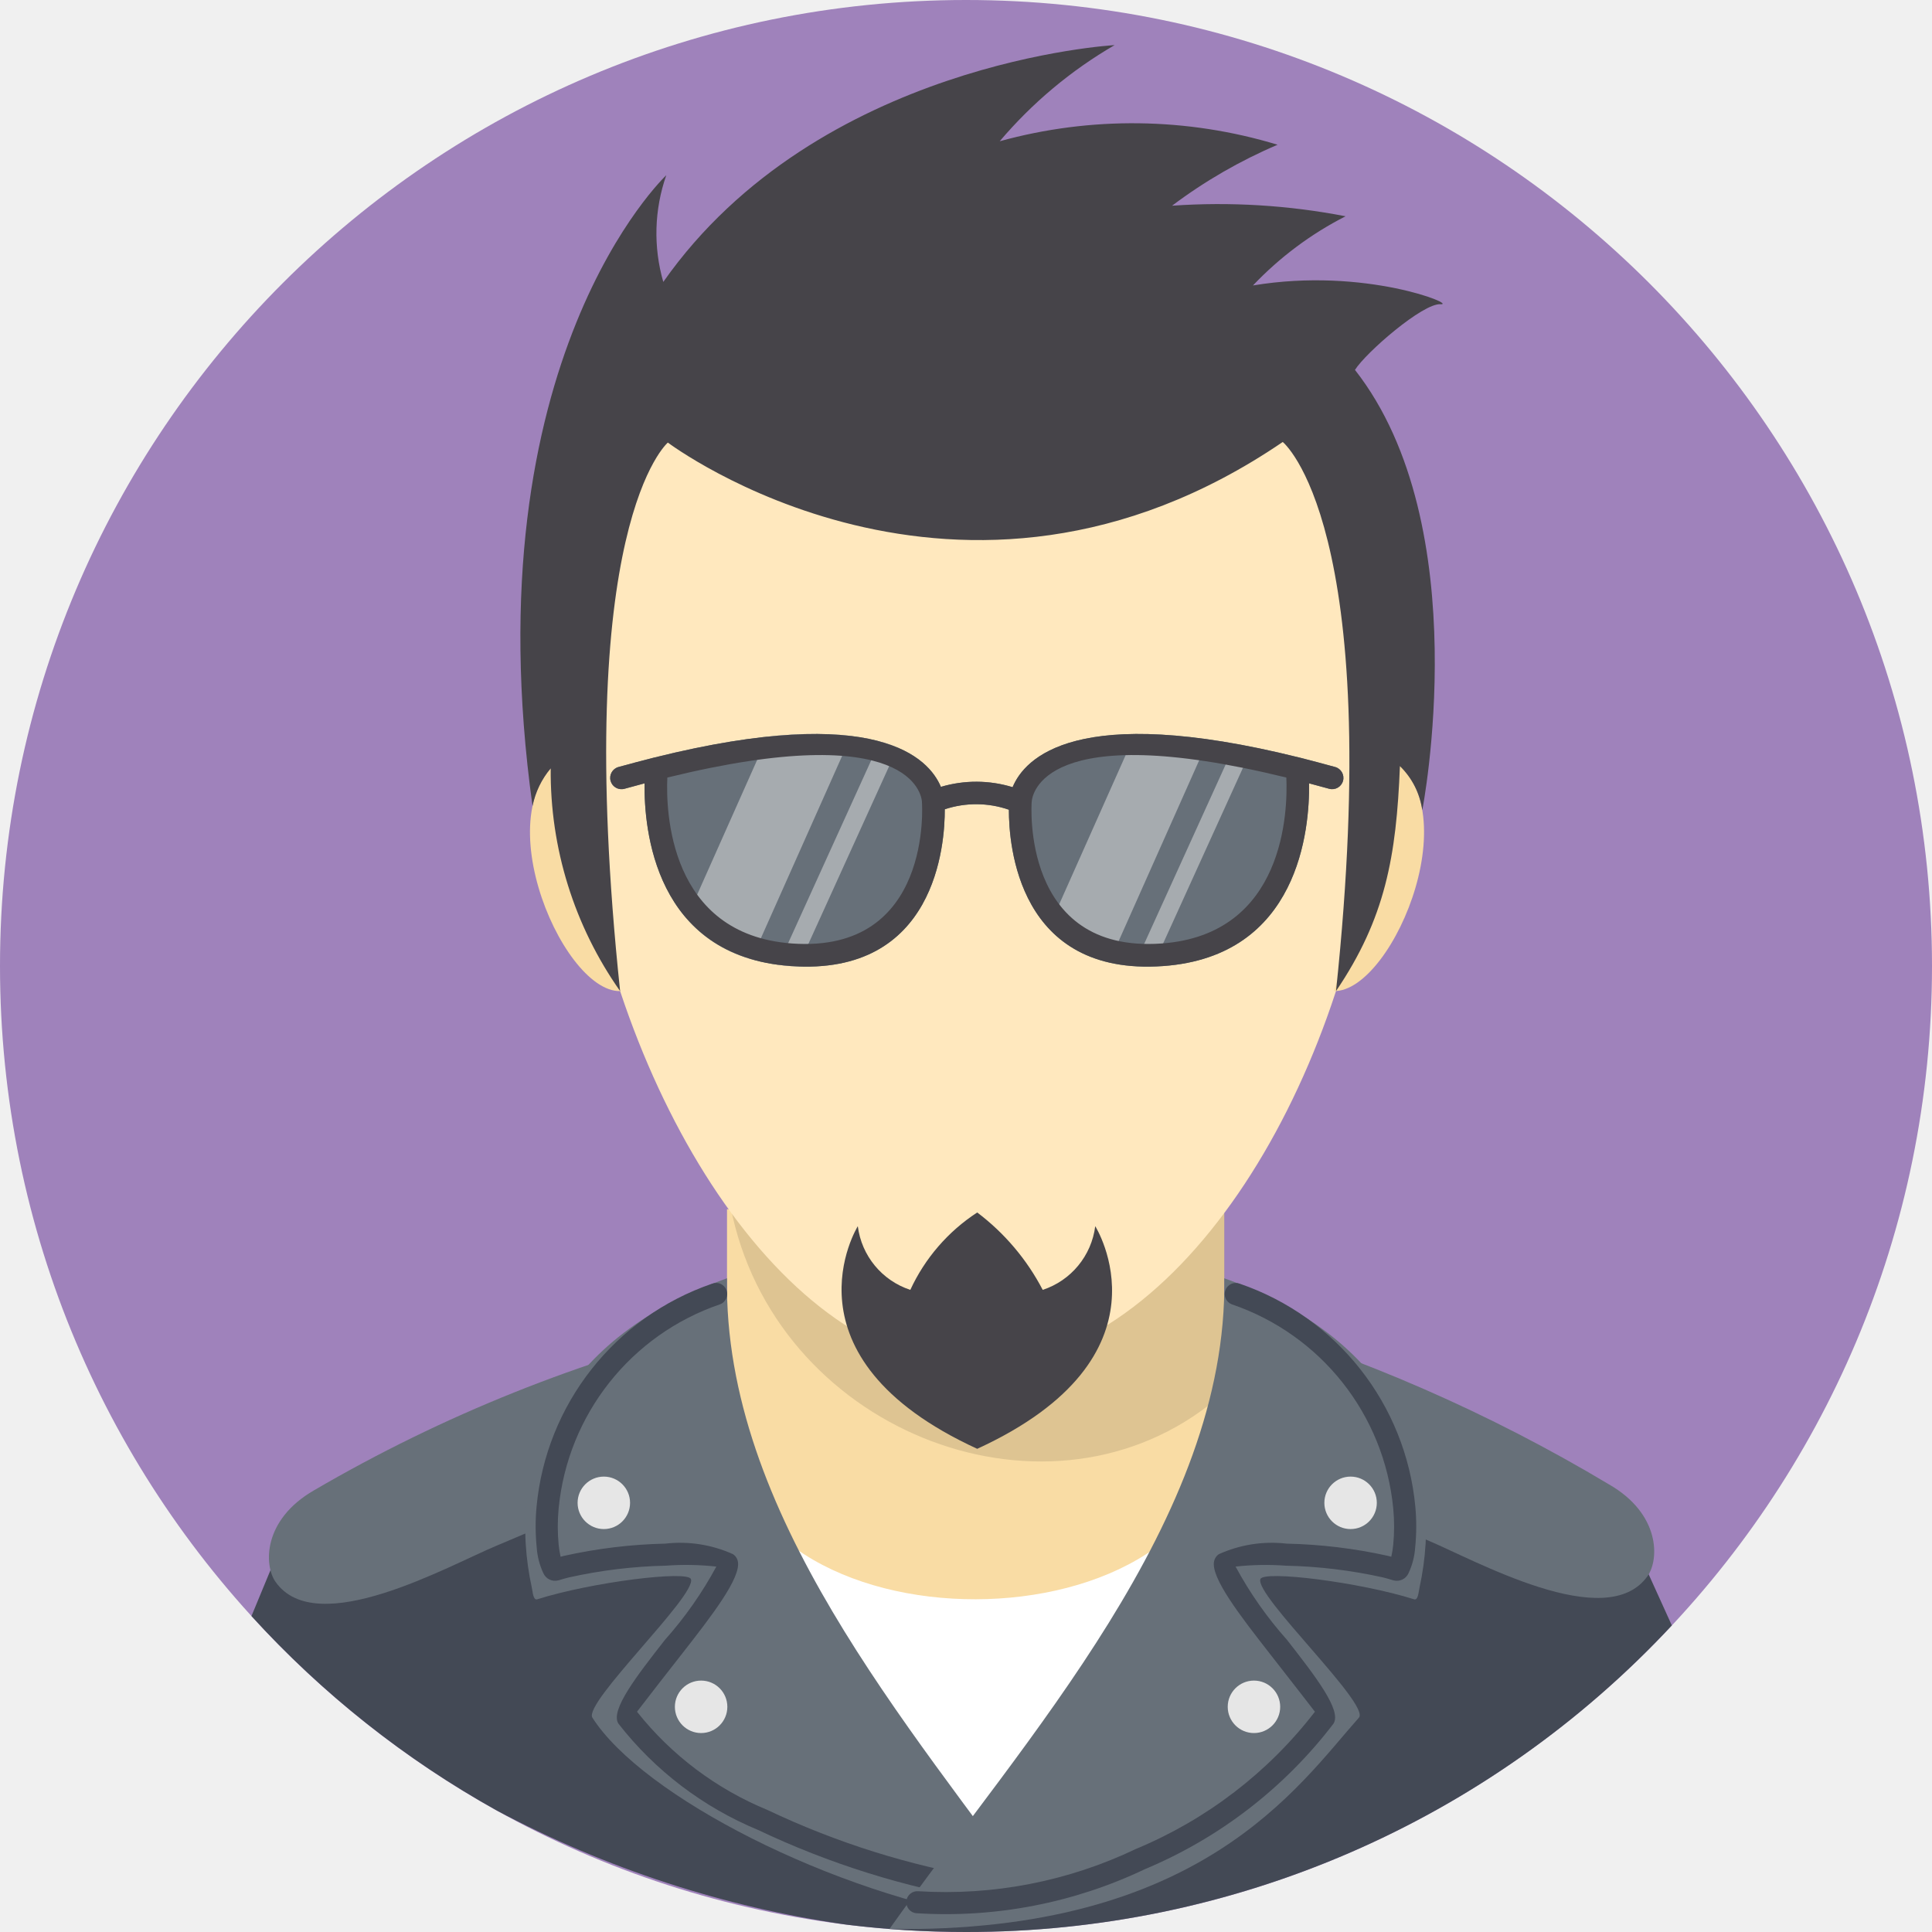
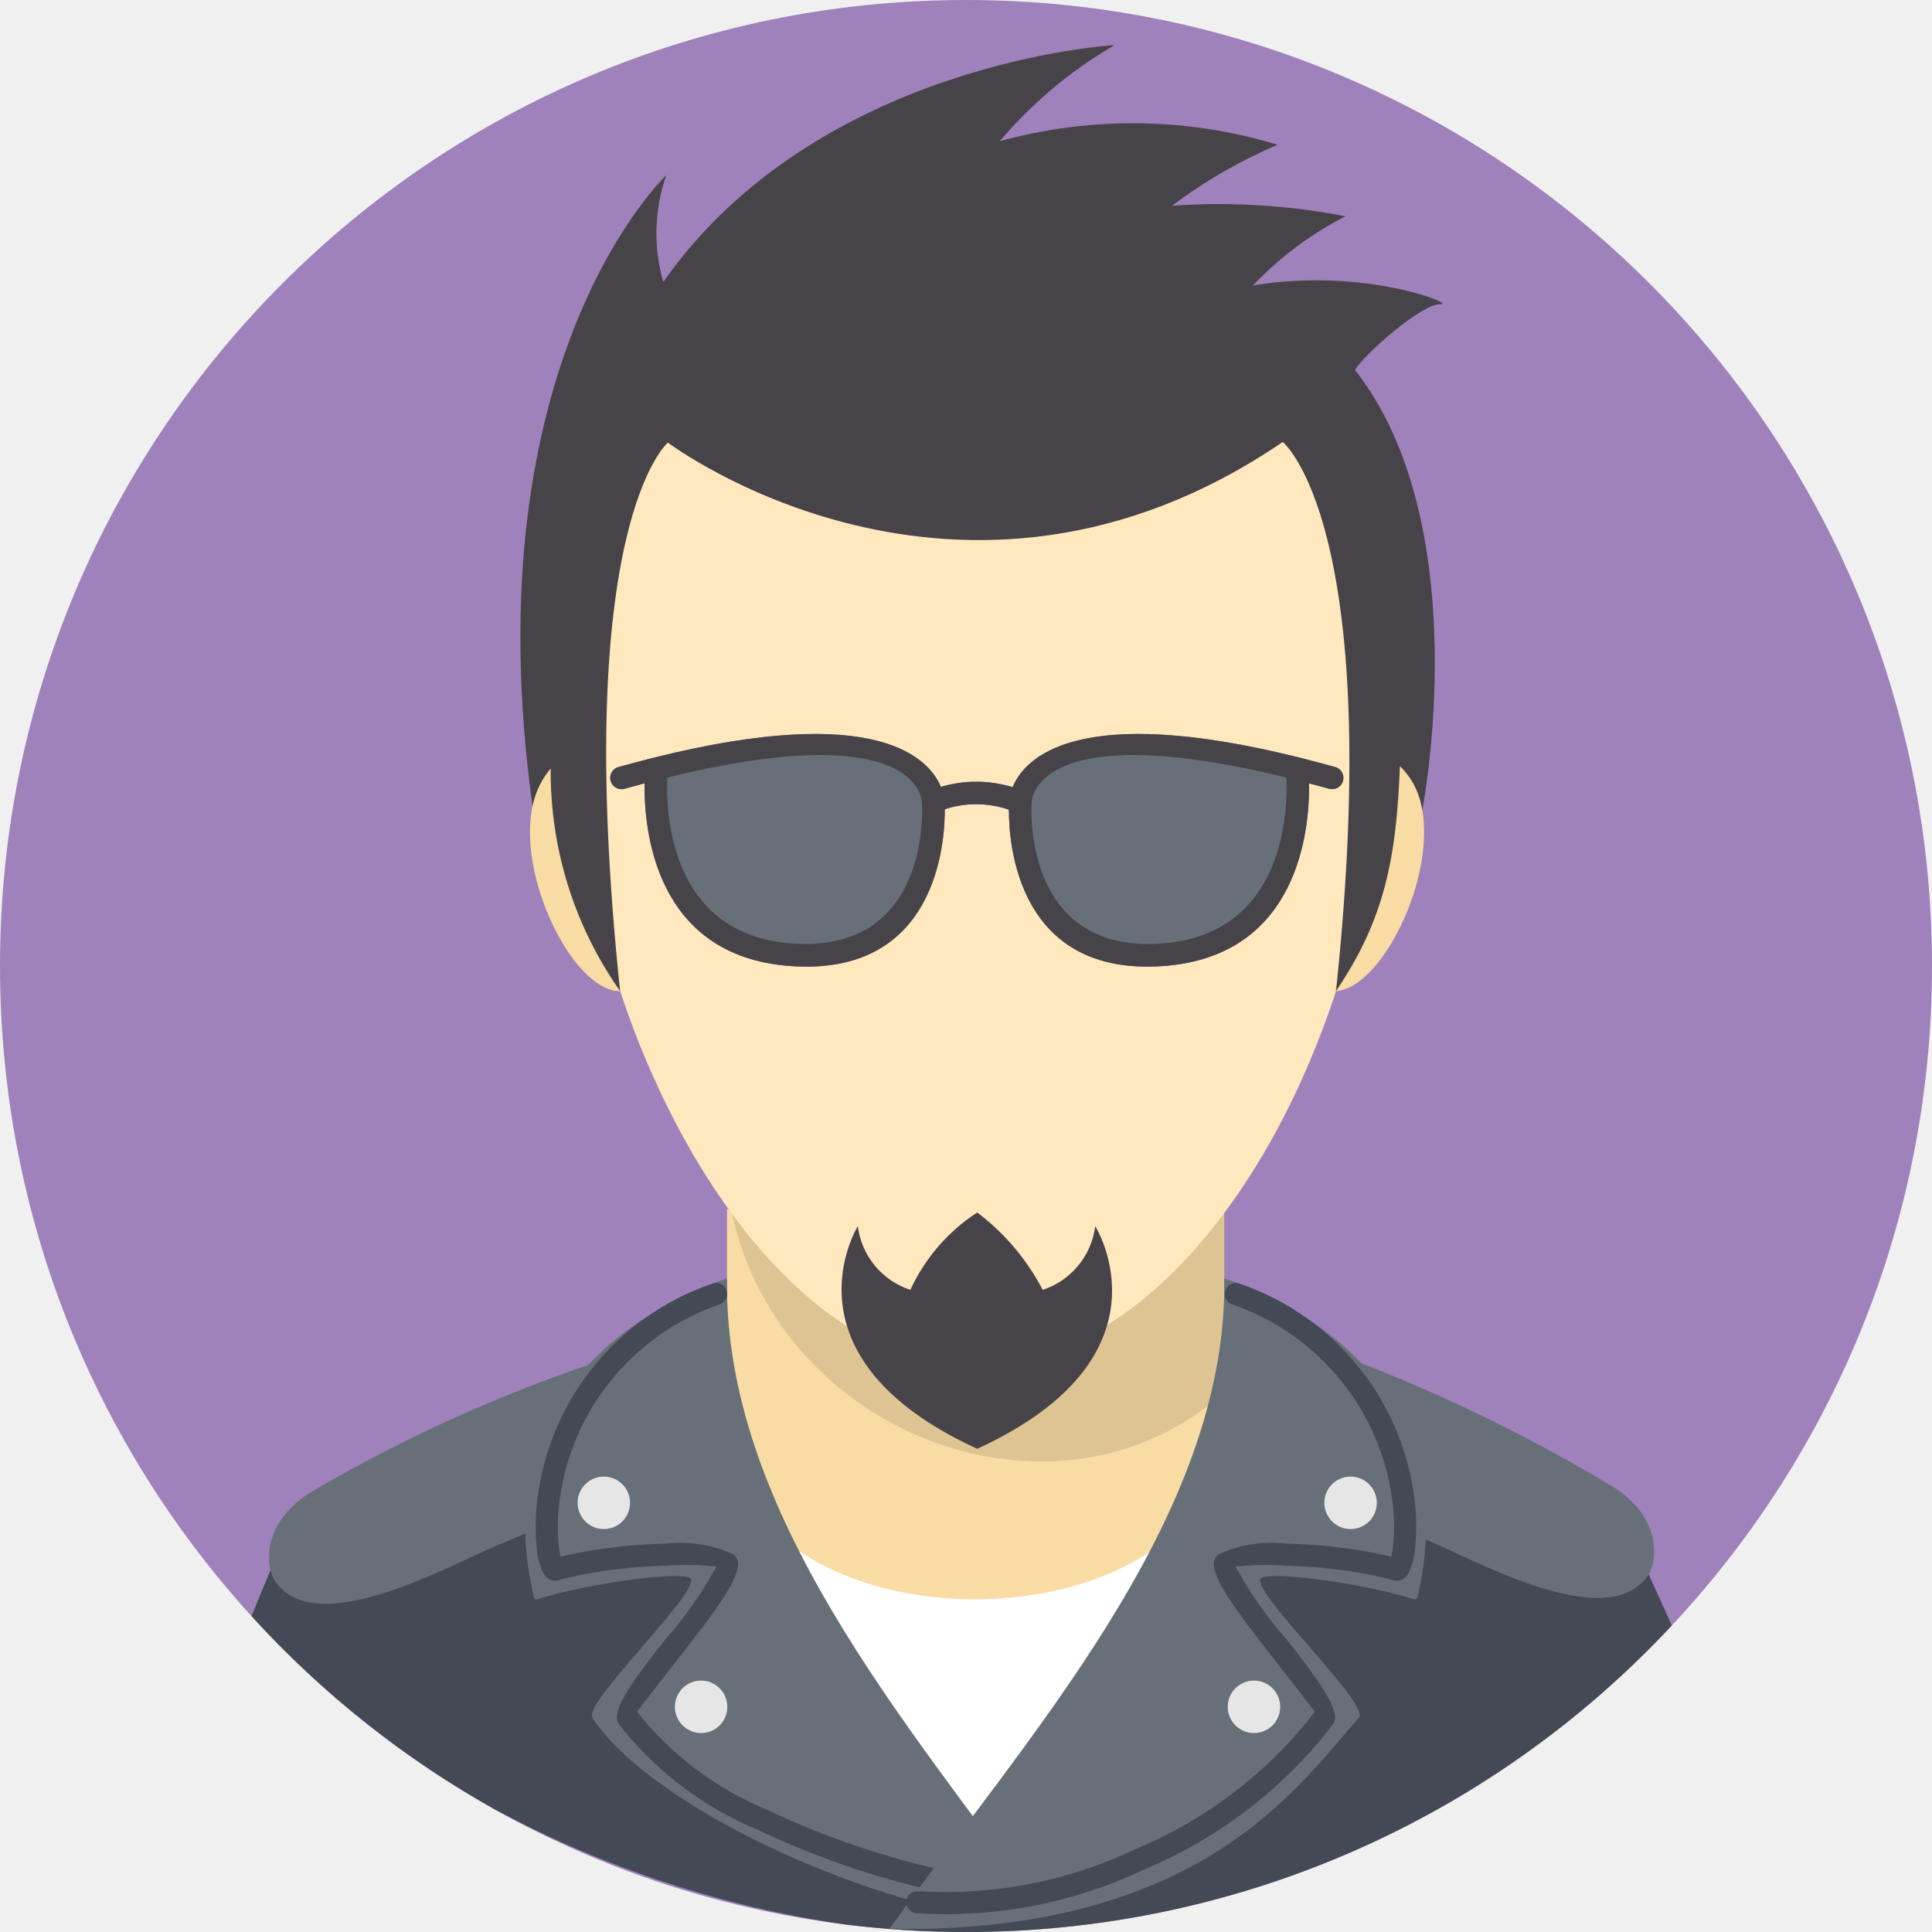
<svg xmlns="http://www.w3.org/2000/svg" width="200" height="200" viewBox="0 0 61.8 61.8">
  <g id="Layer_2" data-name="Layer 2">
    <g id="_ÎÓÈ_1" data-name="—ÎÓÈ 1">
      <circle cx="30.9" cy="30.9" r="30.9" fill="#9f82bb" class="avatar-background" />
      <path class="neck-avatar" fill="#f9dca4" fill-rule="evenodd" d="M23.255 38.68l15.907.121v12.918l-15.907-.121V38.68z" />
-       <path d="M53.478 51.993A30.814 30.814 0 0 1 30.9 61.8a31.206 31.206 0 0 1-3.837-.237A34.069 34.069 0 0 1 15.9 57.919a31.032 31.032 0 0 1-7.856-6.225l1.283-3.1 13.925-6.212c0 4.535 1.31 10.02 7.439 10.113 7.57.114 8.47-5.475 8.47-10.15l12.79 6.282z" fill="#434955" fill-rule="evenodd" />
+       <path d="M53.478 51.993A30.814 30.814 0 0 1 30.9 61.8a31.206 31.206 0 0 1-3.837-.237A34.069 34.069 0 0 1 15.9 57.919a31.032 31.032 0 0 1-7.856-6.225l1.283-3.1 13.925-6.212c0 4.535 1.31 10.02 7.439 10.113 7.57.114 8.47-5.475 8.47-10.15l12.79 6.282z" class="avatar-bottom-shirt" fill="#434955" fill-rule="evenodd" />
      <path d="M39.166 38.778v3.58a7.785 7.785 0 0 1-.099 1.18 6.52 6.52 0 0 1-.395 1.405c-5.374 4.164-13.939.748-15.306-6.365z" fill-rule="evenodd" opacity="0.11" />
-       <path d="M31.129 8.432c21.281 0 12.988 35.266 0 35.266-12.266 0-21.281-35.266 0-35.266z" fill="#ffe8be" fill-rule="evenodd" />
-       <path d="M18.365 24.046c-3.07 1.339-.46 7.686 1.472 7.658a31.977 31.977 0 0 1-1.472-7.659z" fill="#f9dca4" fill-rule="evenodd" />
-       <path d="M44.14 24.045c3.07 1.339.46 7.687-1.471 7.658a31.998 31.998 0 0 0 1.471-7.658z" fill="#f9dca4" fill-rule="evenodd" />
-       <path d="M23.252 42.382a48.332 48.332 0 0 0-13.204 5.288c-1.645.945-1.605 2.399-1.237 2.926 1.316 1.882 5.551-.522 7.089-1.16a84.89 84.89 0 0 1 8.041-2.989 8.592 8.592 0 0 1-.689-4.065z" fill="#677079" fill-rule="evenodd" />
+       <path d="M31.129 8.432c21.281 0 12.988 35.266 0 35.266-12.266 0-21.281-35.266 0-35.266z" fill="#ffe8be" fill-rule="evenodd" class="avatar-face" />
+       <path d="M18.365 24.046c-3.07 1.339-.46 7.686 1.472 7.658a31.977 31.977 0 0 1-1.472-7.659z" fill="#f9dca4" class="avatar-face" fill-rule="evenodd" />
+       <path d="M44.14 24.045c3.07 1.339.46 7.687-1.471 7.658a31.998 31.998 0 0 0 1.471-7.658z" fill="#f9dca4" class="avatar-face" fill-rule="evenodd" />
+       <path d="M23.252 42.382a48.332 48.332 0 0 0-13.204 5.288c-1.645.945-1.605 2.399-1.237 2.926 1.316 1.882 5.551-.522 7.089-1.16a84.89 84.89 0 0 1 8.041-2.989 8.592 8.592 0 0 1-.689-4.065z" fill="#677079" class="avatar-top-shirt" fill-rule="evenodd" />
      <path d="M31.209 60.625c-3.027-2.19-7.913-8.17-7.957-15.213 0 7.68 15.91 7.65 15.91-.03-.652 8.036-4.983 13.179-7.953 15.243z" fill="#fff" fill-rule="evenodd" />
-       <path d="M39.277 42.157a52.227 52.227 0 0 1 12.192 5.326c1.645.945 1.605 2.398 1.237 2.925-1.316 1.882-5.551-.522-7.089-1.159-2.98-1.235-6.154-2.87-7.03-3.027a8.591 8.591 0 0 0 .69-4.065z" fill="#677079" fill-rule="evenodd" />
-       <path d="M23.255 40.89c-.112 7.495 5.759 14.21 10.055 20.18.13.18-.127-.179 0 0-.573-.033-.78.44-1.379.345-5.324-.843-11.383-3.965-12.981-6.47-.303-.474 3.34-3.912 3.151-4.434-.102-.284-3.172.096-4.918.647-.128.04-.142-.238-.171-.369-.809-3.712.593-7.876 6.243-9.9z" fill="#677079" fill-rule="evenodd" />
-       <path d="M31.53 60.085a.353.353 0 1 1-.108.697 26.957 26.957 0 0 1-7.175-2.247 10.997 10.997 0 0 1-4.466-3.401c-.27-.425.587-1.526 1.49-2.68a12.29 12.29 0 0 0 1.643-2.343 8.808 8.808 0 0 0-1.615-.029 15.84 15.84 0 0 0-3.093.374c-.11.027-.219.058-.324.09l-.024.007a.41.41 0 0 1-.48-.236 2.304 2.304 0 0 1-.21-.817 6.746 6.746 0 0 1-.005-1.304 8.368 8.368 0 0 1 5.613-7.133.353.353 0 0 1 .263.656 7.681 7.681 0 0 0-5.17 6.538 6.032 6.032 0 0 0 .002 1.166 3.059 3.059 0 0 0 .061.373l.105-.027a16.624 16.624 0 0 1 3.246-.392 4.106 4.106 0 0 1 2.163.337.35.35 0 0 1 .129.149.303.303 0 0 1 .016.041l.008.027c.129.52-.846 1.77-1.773 2.957a219.53 219.53 0 0 0-1.45 1.866 10.353 10.353 0 0 0 4.179 3.145 26.217 26.217 0 0 0 6.975 2.186z" fill="#434955" fill-rule="evenodd" />
-       <path d="M39.162 40.89c.116 7.721-6.387 14.71-10.71 20.813 9.957.15 13.058-4.555 15.016-6.759.373-.42-3.34-3.911-3.151-4.433.102-.284 3.172.096 4.917.647.129.04.143-.237.172-.369.809-3.712-.593-7.876-6.244-9.9z" fill="#677079" fill-rule="evenodd" />
-       <path d="M29.313 61.2a.353.353 0 1 1 .061-.704 14.12 14.12 0 0 0 6.967-1.355 14.012 14.012 0 0 0 5.72-4.387c.002-.004-.706-.911-1.45-1.865-.927-1.188-1.902-2.438-1.773-2.958l.007-.026a.346.346 0 0 1 .017-.042.355.355 0 0 1 .129-.15 4.107 4.107 0 0 1 2.162-.336 16.624 16.624 0 0 1 3.247.392l.104.027a3.037 3.037 0 0 0 .061-.373 6.032 6.032 0 0 0 .002-1.166 7.681 7.681 0 0 0-5.17-6.537.353.353 0 0 1 .264-.656 8.368 8.368 0 0 1 5.612 7.132 6.746 6.746 0 0 1-.005 1.304 2.304 2.304 0 0 1-.21.817.41.41 0 0 1-.48.236l-.024-.006a5.414 5.414 0 0 0-.323-.091 15.84 15.84 0 0 0-3.094-.373 8.81 8.81 0 0 0-1.614.028 12.27 12.27 0 0 0 1.644 2.343c.902 1.156 1.76 2.256 1.489 2.68a14.749 14.749 0 0 1-6.024 4.652 14.815 14.815 0 0 1-7.319 1.413z" fill="#434955" fill-rule="evenodd" />
-       <circle cx="40.111" cy="54.597" r="0.839" fill="#e6e6e6" />
-       <circle cx="22.427" cy="54.597" r="0.839" fill="#e6e6e6" />
-       <circle cx="19.315" cy="48.072" r="0.839" fill="#e6e6e6" />
-       <circle cx="43.202" cy="48.072" r="0.839" fill="#e6e6e6" />
-       <path d="M17.034 25.782a2.746 2.746 0 0 1 .582-1.205 12.17 12.17 0 0 0 2.22 7.126c-1.575-14.925 1.527-17.546 1.527-17.546s9.318 7.031 19.669-.019c0 0 3.279 2.639 1.704 17.564 1.575-2.325 1.93-4.307 2.044-7.195a2.466 2.466 0 0 1 .716 1.406s1.774-9.07-2.154-14.081c.356-.563 2.175-2.139 2.737-2.101s-2.4-1.2-6-.6a10.935 10.935 0 0 1 2.963-2.213 21.344 21.344 0 0 0-5.55-.338 16.103 16.103 0 0 1 3.375-1.95 15.98 15.98 0 0 0-8.888-.112 14.069 14.069 0 0 1 3.675-3.075s-9.487.525-14.437 7.575a5.614 5.614 0 0 1 .096-3.413s-6.263 5.879-4.279 20.177z" fill="#464449" fill-rule="evenodd" />
-       <path d="M31.259 46.344c-6.417-2.945-3.82-7.121-3.82-7.121a2.47 2.47 0 0 0 1.68 2.037 5.907 5.907 0 0 1 2.14-2.476 7.359 7.359 0 0 1 2.095 2.476 2.471 2.471 0 0 0 1.68-2.037s2.64 4.176-3.775 7.121z" fill="#464449" fill-rule="evenodd" />
-       <path d="M20.887 24.242l.063-.015c7.112-1.767 8.763.026 9.147.943a3.966 3.966 0 0 1 2.294.01c.376-.914 2.012-2.727 9.152-.953l.062.015 1.104.293a.361.361 0 0 1-.192.696l-.643-.174c.02 1.454-.316 5.533-4.67 5.845-4.64.331-4.935-3.882-4.932-5.001a3.192 3.192 0 0 0-2.051-.014c.005 1.099-.274 5.347-4.933 5.015-4.354-.312-4.69-4.391-4.67-5.845l-.642.174a.361.361 0 1 1-.193-.696z" fill="#677079" fill-rule="evenodd" />
-       <path d="M36.128 23.883a10.984 10.984 0 0 1 2.434-.019l-2.901 6.513a3.908 3.908 0 0 1-1.896-1.19l2.363-5.304zm-11.576-.32a12.06 12.06 0 0 1 2.67-.021l-3.183 7.142a4.286 4.286 0 0 1-2.078-1.304l2.59-5.816zm3.59.154l-3.246 7.145q.19.025.392.04c.082.005.163.01.242.013l3.182-7.002a4.536 4.536 0 0 0-.57-.195zm11.26.307l-2.96 6.515q.173.023.357.036c.075.005.149.01.221.012l2.902-6.385a4.245 4.245 0 0 0-.52-.178z" fill="#e6e6e6" fill-rule="evenodd" opacity="0.5" />
-       <path d="M20.887 24.242a.351.351 0 0 1 .063-.015c7.112-1.767 8.763.026 9.147.943a3.966 3.966 0 0 1 2.294.01c.376-.914 2.012-2.727 9.152-.953a.34.34 0 0 1 .062.015c.355.089.722.186 1.104.293a.361.361 0 0 1-.192.696c-.22-.061-.433-.119-.643-.174.02 1.454-.316 5.533-4.67 5.845-4.64.331-4.935-3.882-4.932-5.001a3.192 3.192 0 0 0-2.051-.014c.005 1.099-.274 5.347-4.933 5.015-4.354-.312-4.69-4.391-4.67-5.845-.21.055-.423.113-.642.174a.361.361 0 1 1-.193-.696c.382-.107.749-.204 1.104-.292zm16.266 5.938c3.957-.283 4.04-4.267 3.994-5.308-7.813-1.915-8.132.574-8.145.775L33 25.67c0 .014-.353 4.831 4.152 4.51zM20.95 24.227l.091-.002a.339.339 0 0 0-.092.002zm.396.644c-.047 1.042.037 5.026 3.993 5.309 4.505.321 4.153-4.496 4.152-4.51v-.023c-.014-.201-.333-2.69-8.145-.775z" fill="#464449" fill-rule="evenodd" />
+       <path d="M39.277 42.157a52.227 52.227 0 0 1 12.192 5.326c1.645.945 1.605 2.398 1.237 2.925-1.316 1.882-5.551-.522-7.089-1.159-2.98-1.235-6.154-2.87-7.03-3.027a8.591 8.591 0 0 0 .69-4.065z" fill="#677079" class="avatar-top-shirt" fill-rule="evenodd" />
+       <path d="M23.255 40.89c-.112 7.495 5.759 14.21 10.055 20.18.13.18-.127-.179 0 0-.573-.033-.78.44-1.379.345-5.324-.843-11.383-3.965-12.981-6.47-.303-.474 3.34-3.912 3.151-4.434-.102-.284-3.172.096-4.918.647-.128.04-.142-.238-.171-.369-.809-3.712.593-7.876 6.243-9.9z" fill="#677079" class="avatar-top-shirt" fill-rule="evenodd" />
+       <path d="M31.53 60.085a.353.353 0 1 1-.108.697 26.957 26.957 0 0 1-7.175-2.247 10.997 10.997 0 0 1-4.466-3.401c-.27-.425.587-1.526 1.49-2.68a12.29 12.29 0 0 0 1.643-2.343 8.808 8.808 0 0 0-1.615-.029 15.84 15.84 0 0 0-3.093.374c-.11.027-.219.058-.324.09l-.024.007a.41.41 0 0 1-.48-.236 2.304 2.304 0 0 1-.21-.817 6.746 6.746 0 0 1-.005-1.304 8.368 8.368 0 0 1 5.613-7.133.353.353 0 0 1 .263.656 7.681 7.681 0 0 0-5.17 6.538 6.032 6.032 0 0 0 .002 1.166 3.059 3.059 0 0 0 .061.373l.105-.027a16.624 16.624 0 0 1 3.246-.392 4.106 4.106 0 0 1 2.163.337.35.35 0 0 1 .129.149.303.303 0 0 1 .016.041l.008.027c.129.52-.846 1.77-1.773 2.957a219.53 219.53 0 0 0-1.45 1.866 10.353 10.353 0 0 0 4.179 3.145 26.217 26.217 0 0 0 6.975 2.186z" fill="#434955" class="avatar-neck-line" fill-rule="evenodd" />
+       <path d="M39.162 40.89c.116 7.721-6.387 14.71-10.71 20.813 9.957.15 13.058-4.555 15.016-6.759.373-.42-3.34-3.911-3.151-4.433.102-.284 3.172.096 4.917.647.129.04.143-.237.172-.369.809-3.712-.593-7.876-6.244-9.9z" fill="#677079" class="avatar-top-shirt" fill-rule="evenodd" />
+       <path d="M29.313 61.2a.353.353 0 1 1 .061-.704 14.12 14.12 0 0 0 6.967-1.355 14.012 14.012 0 0 0 5.72-4.387c.002-.004-.706-.911-1.45-1.865-.927-1.188-1.902-2.438-1.773-2.958l.007-.026a.346.346 0 0 1 .017-.042.355.355 0 0 1 .129-.15 4.107 4.107 0 0 1 2.162-.336 16.624 16.624 0 0 1 3.247.392l.104.027a3.037 3.037 0 0 0 .061-.373 6.032 6.032 0 0 0 .002-1.166 7.681 7.681 0 0 0-5.17-6.537.353.353 0 0 1 .264-.656 8.368 8.368 0 0 1 5.612 7.132 6.746 6.746 0 0 1-.005 1.304 2.304 2.304 0 0 1-.21.817.41.41 0 0 1-.48.236l-.024-.006a5.414 5.414 0 0 0-.323-.091 15.84 15.84 0 0 0-3.094-.373 8.81 8.81 0 0 0-1.614.028 12.27 12.27 0 0 0 1.644 2.343c.902 1.156 1.76 2.256 1.489 2.68a14.749 14.749 0 0 1-6.024 4.652 14.815 14.815 0 0 1-7.319 1.413z" fill="#434955" class="avatar-neck-line" fill-rule="evenodd" />
+       <circle cx="40.111" cy="54.597" r="0.839" fill="#e6e6e6" class="avatar-buttons" />
+       <circle cx="22.427" cy="54.597" r="0.839" fill="#e6e6e6" class="avatar-buttons" />
+       <circle cx="19.315" cy="48.072" r="0.839" fill="#e6e6e6" class="avatar-buttons" />
+       <circle cx="43.202" cy="48.072" r="0.839" fill="#e6e6e6" class="avatar-buttons" />
+       <path d="M17.034 25.782a2.746 2.746 0 0 1 .582-1.205 12.17 12.17 0 0 0 2.22 7.126c-1.575-14.925 1.527-17.546 1.527-17.546s9.318 7.031 19.669-.019c0 0 3.279 2.639 1.704 17.564 1.575-2.325 1.93-4.307 2.044-7.195a2.466 2.466 0 0 1 .716 1.406s1.774-9.07-2.154-14.081c.356-.563 2.175-2.139 2.737-2.101s-2.4-1.2-6-.6a10.935 10.935 0 0 1 2.963-2.213 21.344 21.344 0 0 0-5.55-.338 16.103 16.103 0 0 1 3.375-1.95 15.98 15.98 0 0 0-8.888-.112 14.069 14.069 0 0 1 3.675-3.075s-9.487.525-14.437 7.575a5.614 5.614 0 0 1 .096-3.413s-6.263 5.879-4.279 20.177z" fill="#464449" class="avatar-hair" fill-rule="evenodd" />
+       <path d="M31.259 46.344c-6.417-2.945-3.82-7.121-3.82-7.121a2.47 2.47 0 0 0 1.68 2.037 5.907 5.907 0 0 1 2.14-2.476 7.359 7.359 0 0 1 2.095 2.476 2.471 2.471 0 0 0 1.68-2.037s2.64 4.176-3.775 7.121z" fill="#464449" class="avatar-hair" fill-rule="evenodd" />
+       <path d="M20.887 24.242l.063-.015c7.112-1.767 8.763.026 9.147.943a3.966 3.966 0 0 1 2.294.01c.376-.914 2.012-2.727 9.152-.953l.062.015 1.104.293a.361.361 0 0 1-.192.696l-.643-.174c.02 1.454-.316 5.533-4.67 5.845-4.64.331-4.935-3.882-4.932-5.001a3.192 3.192 0 0 0-2.051-.014c.005 1.099-.274 5.347-4.933 5.015-4.354-.312-4.69-4.391-4.67-5.845l-.642.174a.361.361 0 1 1-.193-.696z" fill="#677079" class="avatar-glasses" fill-rule="evenodd" />
+       <path d="M20.887 24.242a.351.351 0 0 1 .063-.015c7.112-1.767 8.763.026 9.147.943a3.966 3.966 0 0 1 2.294.01c.376-.914 2.012-2.727 9.152-.953a.34.34 0 0 1 .062.015c.355.089.722.186 1.104.293a.361.361 0 0 1-.192.696c-.22-.061-.433-.119-.643-.174.02 1.454-.316 5.533-4.67 5.845-4.64.331-4.935-3.882-4.932-5.001a3.192 3.192 0 0 0-2.051-.014c.005 1.099-.274 5.347-4.933 5.015-4.354-.312-4.69-4.391-4.67-5.845-.21.055-.423.113-.642.174a.361.361 0 1 1-.193-.696c.382-.107.749-.204 1.104-.292zm16.266 5.938c3.957-.283 4.04-4.267 3.994-5.308-7.813-1.915-8.132.574-8.145.775L33 25.67c0 .014-.353 4.831 4.152 4.51zM20.95 24.227l.091-.002a.339.339 0 0 0-.092.002zm.396.644c-.047 1.042.037 5.026 3.993 5.309 4.505.321 4.153-4.496 4.152-4.51v-.023c-.014-.201-.333-2.69-8.145-.775z" fill="#464449" class="avatar-frame" fill-rule="evenodd" />
    </g>
  </g>
</svg>
